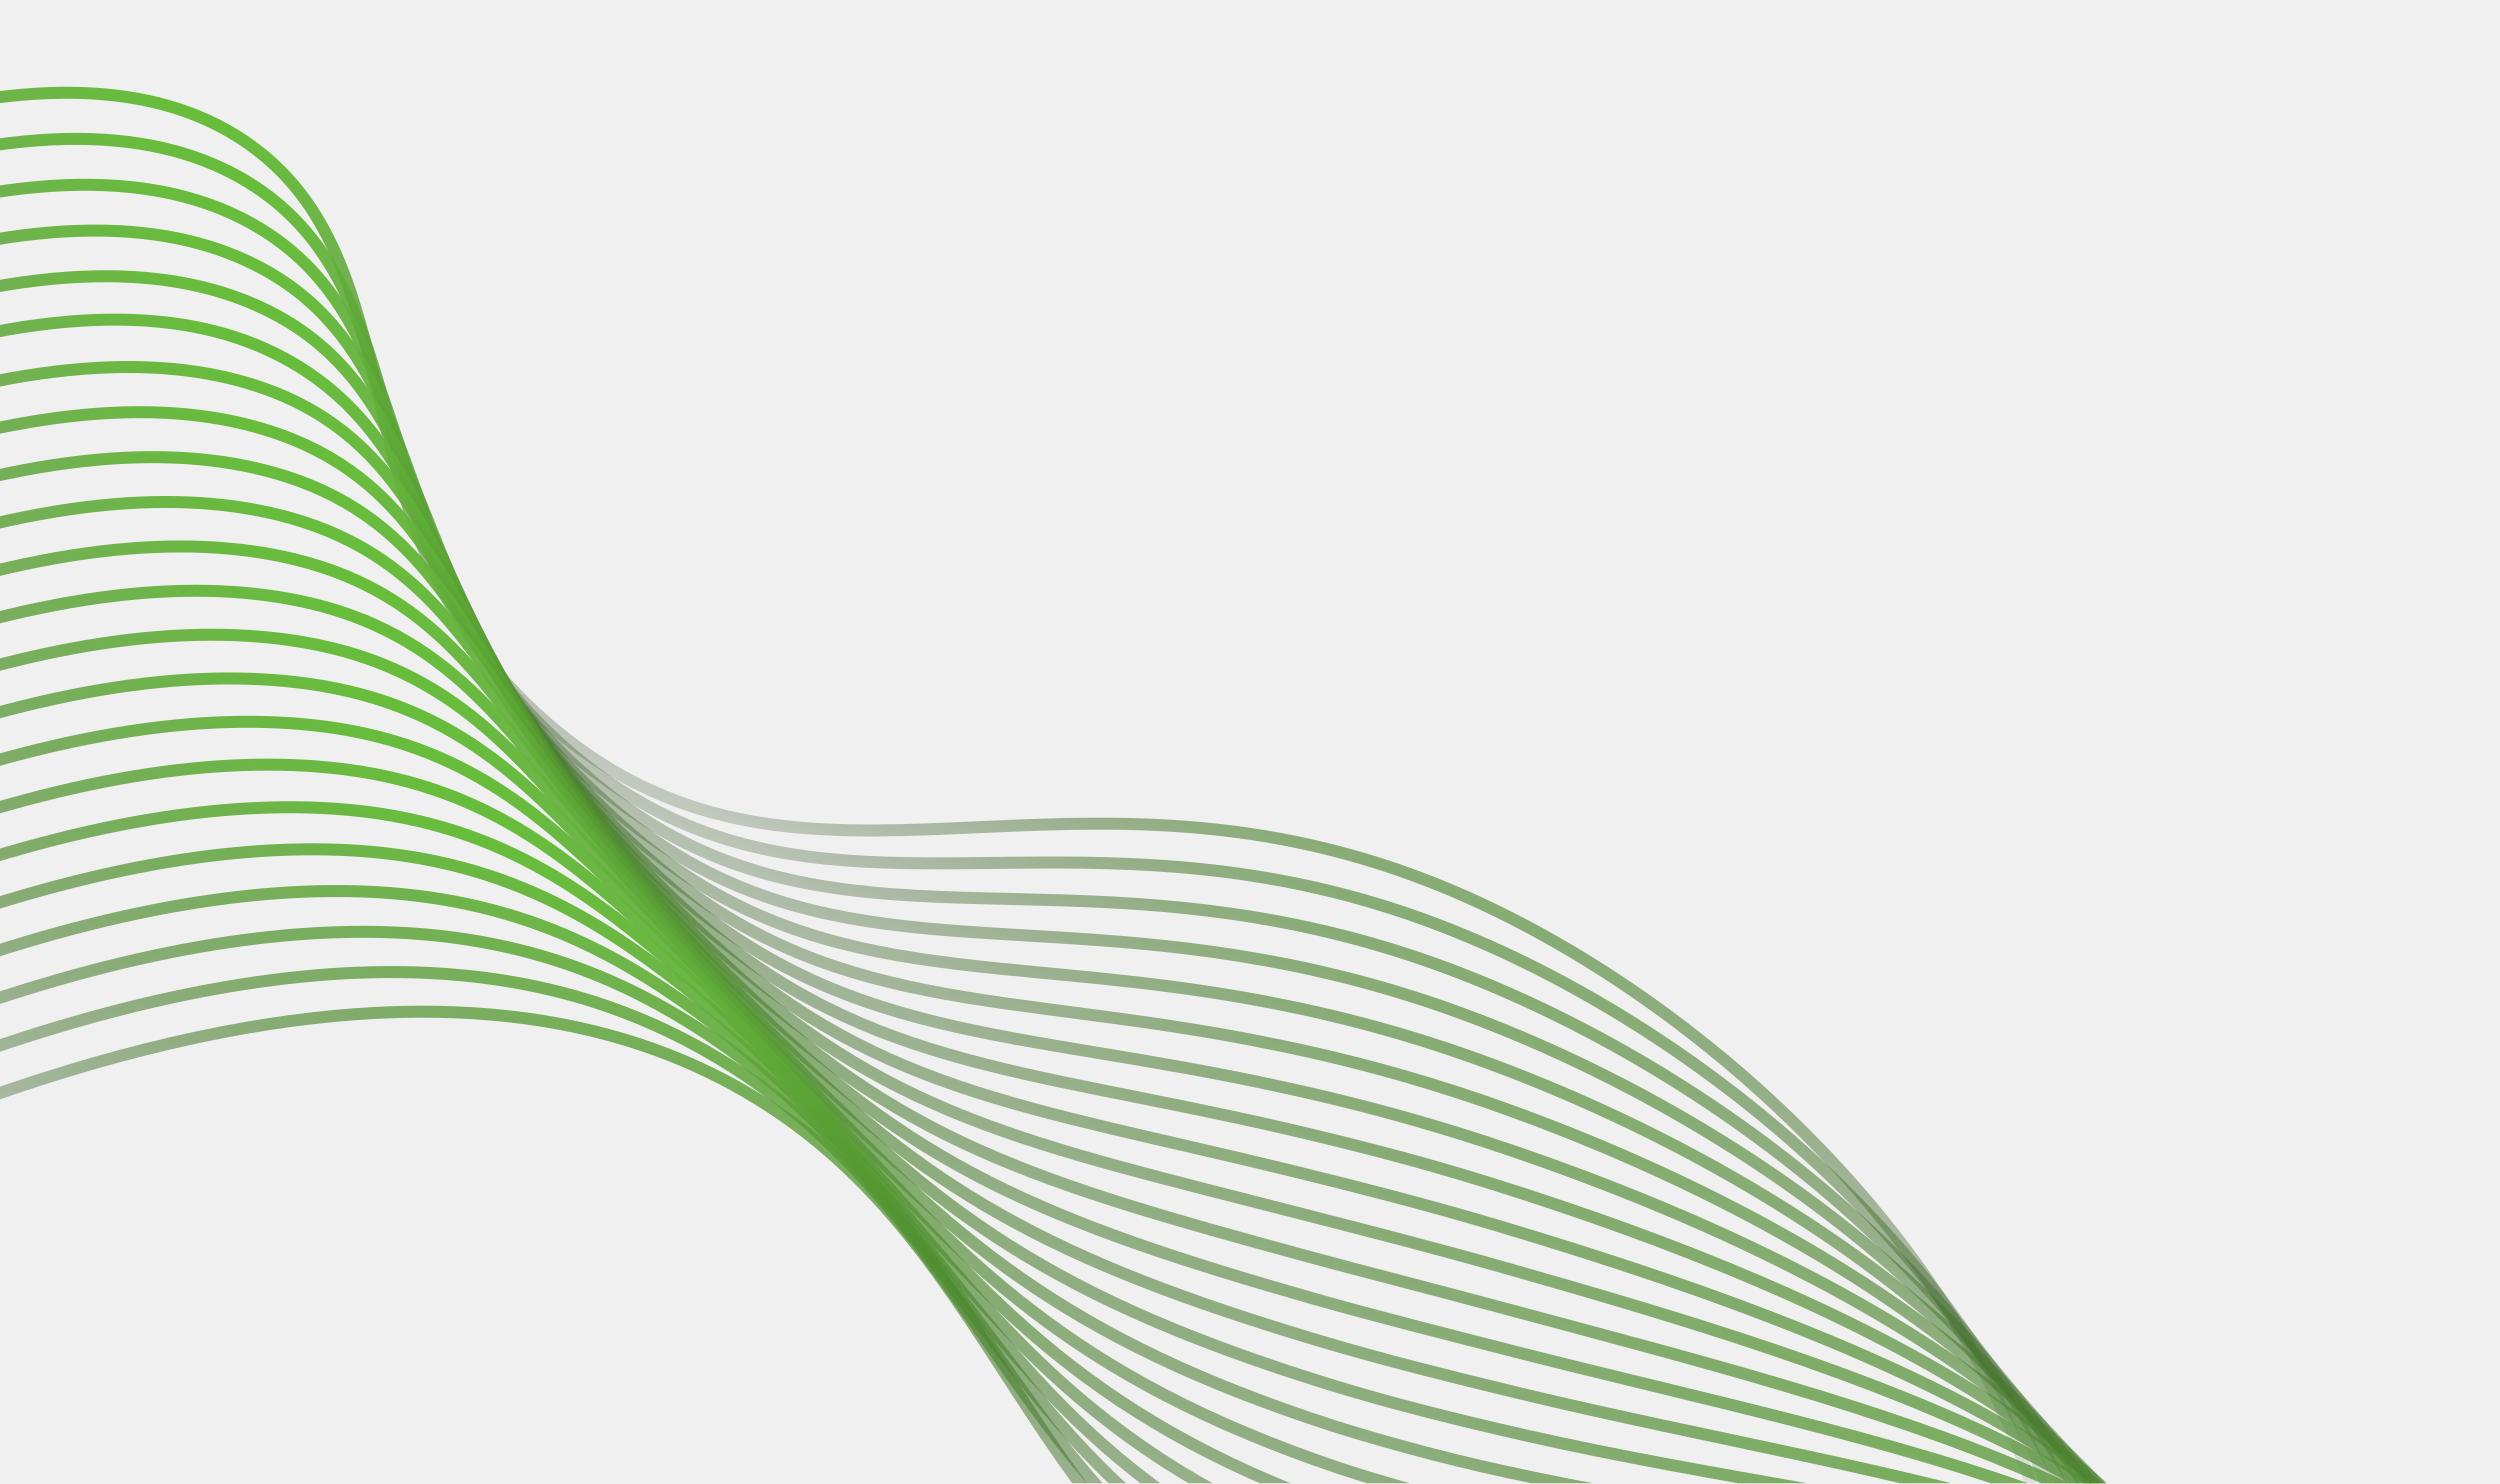
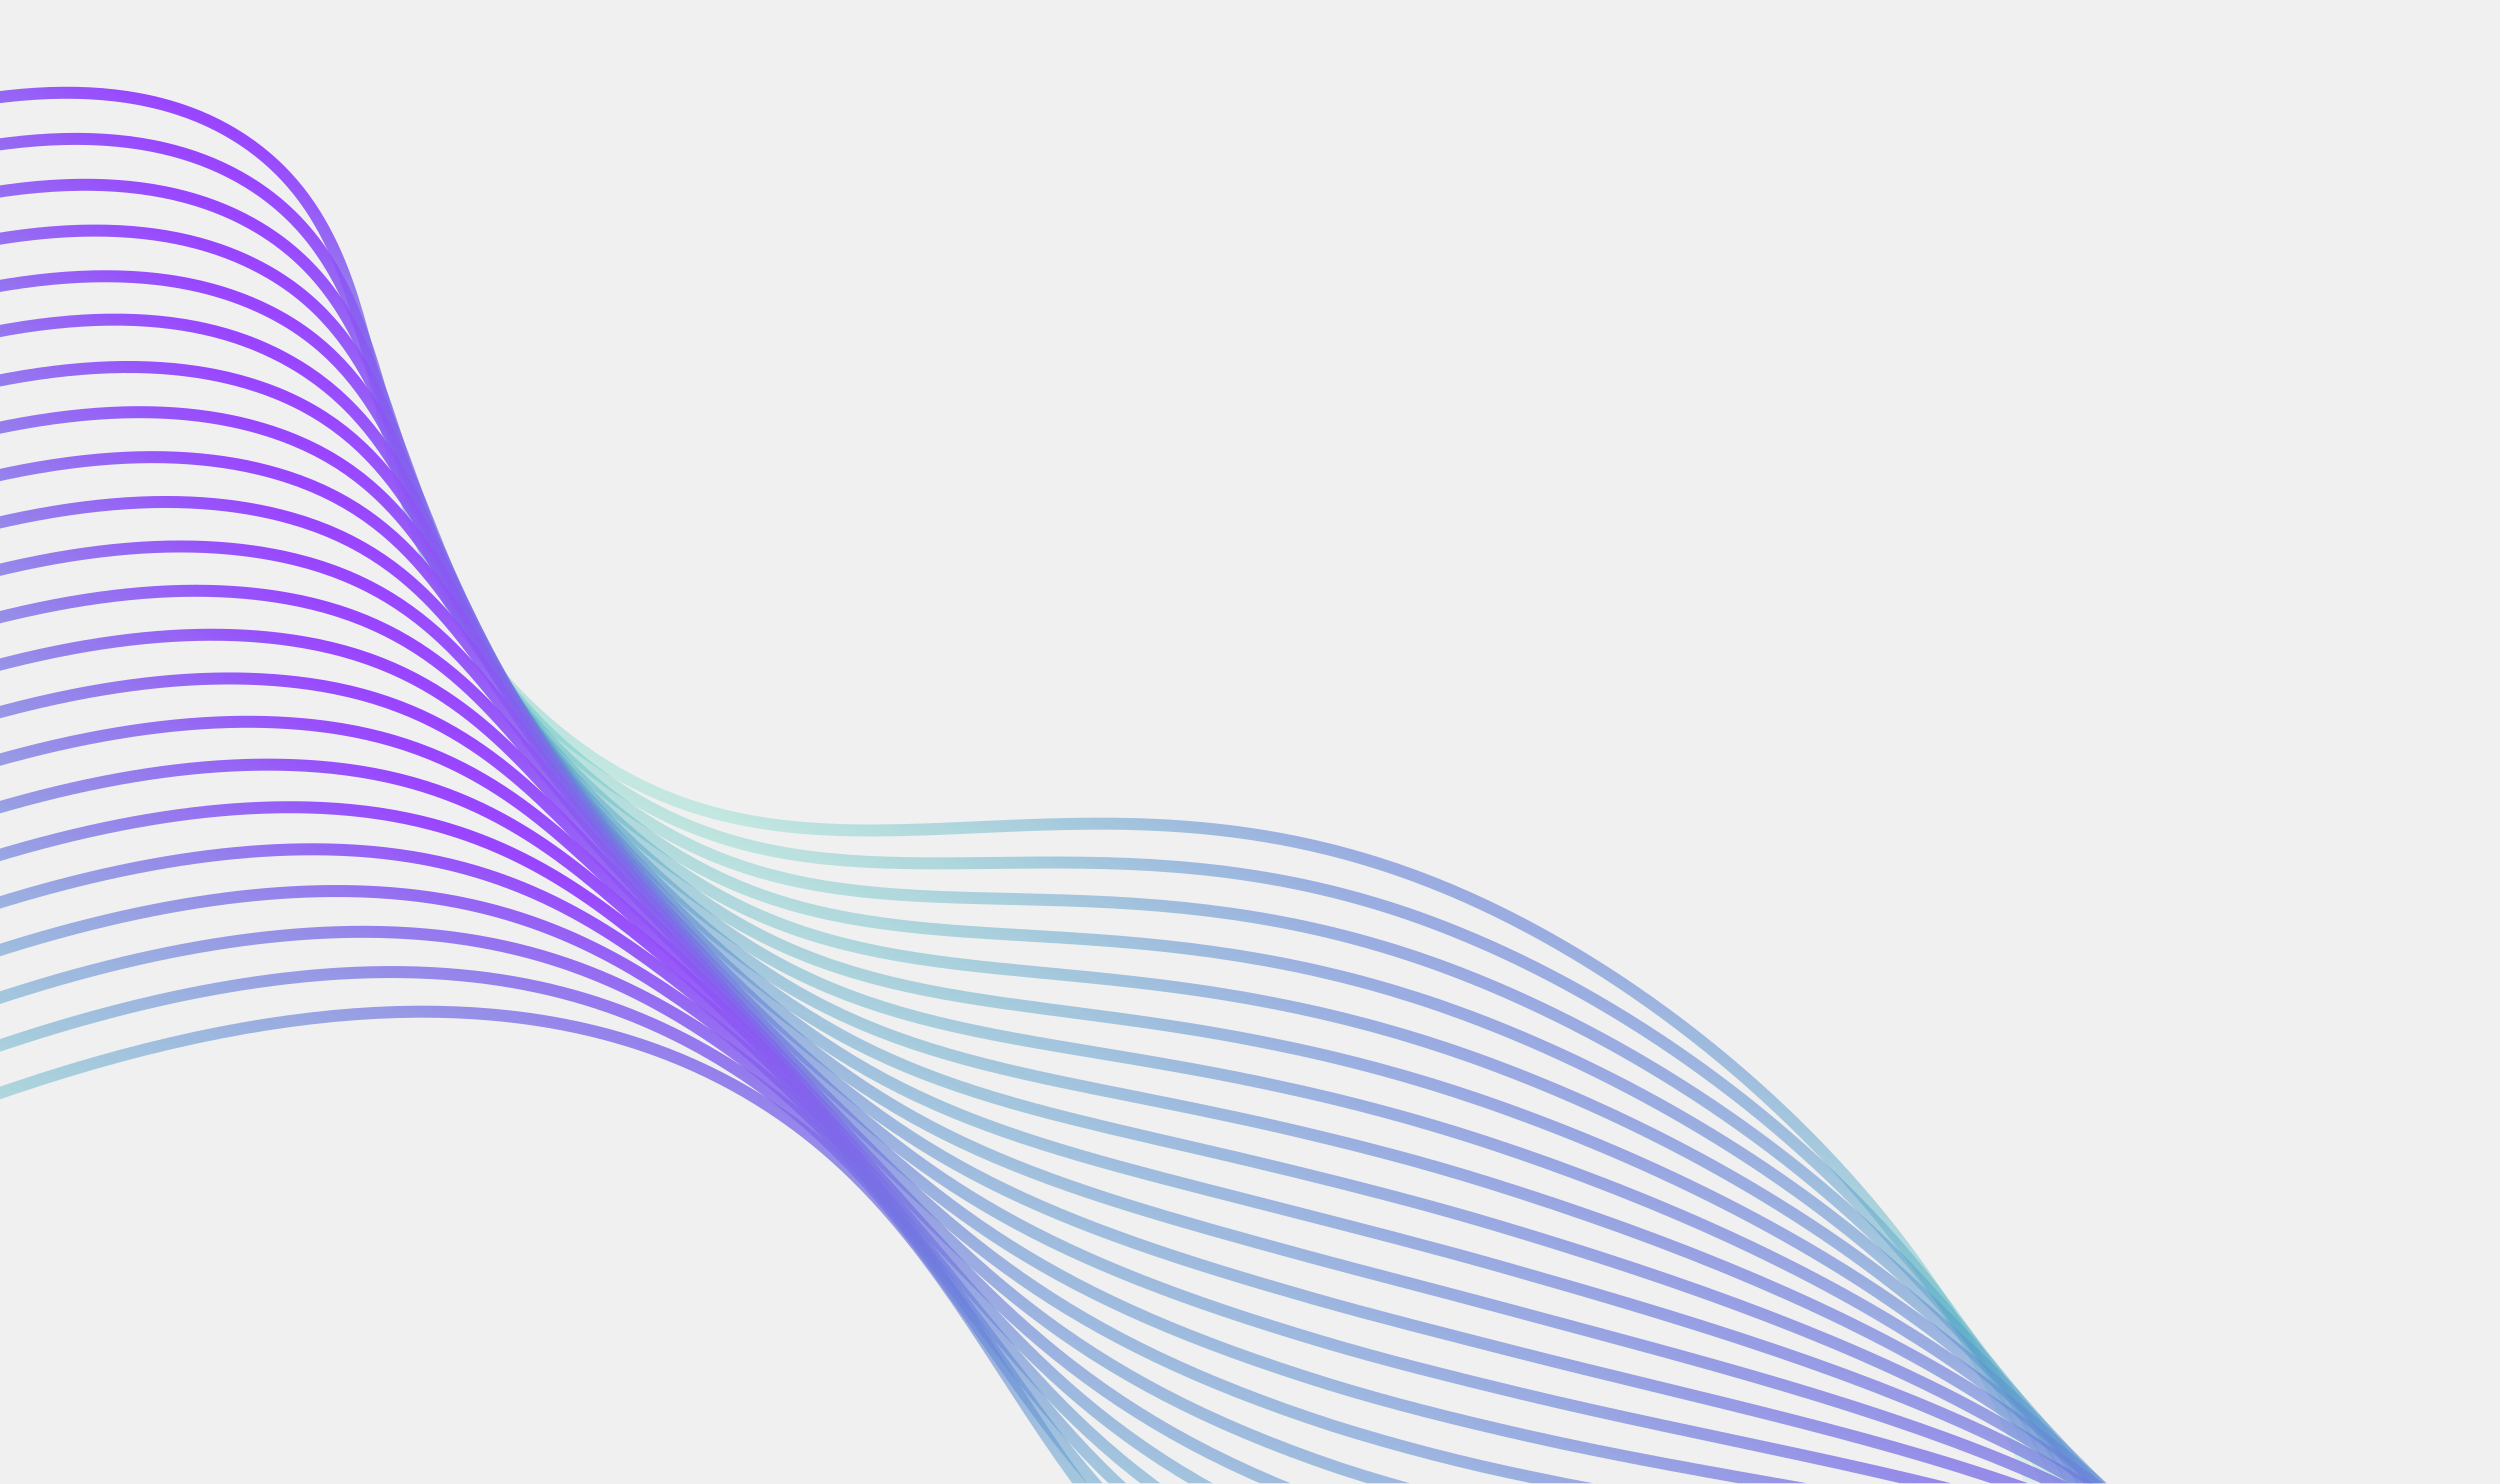
<svg xmlns="http://www.w3.org/2000/svg" width="1040" height="617" viewBox="0 0 1040 617" fill="none">
  <g clip-path="url(#clip0_1138_2248)">
    <path d="M848.839 726.299C886.917 589.132 740.644 427.951 603.224 370.172C444.854 303.605 336.495 390.455 231.509 304.069C135.686 225.274 177.003 112.62 104.1 60.343C37.1 12.302 -108.741 27.869 -444.433 272.823" stroke="url(#paint0_linear_1138_2248)" stroke-width="5" stroke-miterlimit="10" />
    <path d="M-441.577 291.385C-110.293 50.165 36.73 32.062 106.059 77.613C157.409 111.45 155.629 174.1 180.971 234.695C193.336 265.591 213.18 292.931 238.72 314.26C322.349 384.198 406.694 346.539 520.842 364.279C549.971 368.722 578.477 376.573 605.772 387.673C744.653 443.62 893.648 592.986 860.427 726.667" stroke="url(#paint1_linear_1138_2248)" stroke-width="5" stroke-miterlimit="10" />
    <path d="M-438.68 309.914C-111.813 72.449 36.315 51.803 107.807 94.82C160.357 126.445 160.954 187.105 187.307 245.62C200.527 275.97 220.502 302.899 245.709 324.354C327.751 394.16 409.377 362.693 523.339 381.837C552.324 386.647 580.732 394.446 608.11 405.109C748.288 459.657 900.179 596.754 871.815 726.949" stroke="url(#paint2_linear_1138_2248)" stroke-width="5" stroke-miterlimit="10" />
    <path d="M-435.786 328.387C-113.411 94.726 35.881 71.588 109.654 112.042C163.43 141.521 166.334 200.107 193.754 256.592C207.787 286.363 227.869 312.882 252.72 334.457C333.265 404.17 411.981 378.786 525.858 399.405C554.736 404.529 583.088 412.264 610.566 422.517C752.126 475.411 906.805 600.483 883.299 727.193" stroke="url(#paint3_linear_1138_2248)" stroke-width="5" stroke-miterlimit="10" />
    <path d="M-432.94 346.972C-114.953 117 35.393 91.376 111.514 129.296C166.438 156.622 171.761 213.183 200.256 267.562C215.114 296.771 235.344 322.916 259.887 344.628C338.934 414.247 414.798 394.997 528.644 417.089C557.335 422.565 585.561 430.242 613.072 440.052C756.037 491.302 913.495 604.372 894.867 727.606" stroke="url(#paint4_linear_1138_2248)" stroke-width="5" stroke-miterlimit="10" />
    <path d="M-430.164 365.474C-116.519 139.265 35.911 109.029 113.383 146.529C168.709 173.234 177.255 226.102 206.702 278.535C222.388 307.143 242.766 332.914 266.986 354.771C344.536 424.296 417.502 411.161 531.153 434.679C559.702 440.457 587.849 448.069 615.419 457.466C759.827 506.982 920.034 608.117 906.254 727.888" stroke="url(#paint5_linear_1138_2248)" stroke-width="5" stroke-miterlimit="10" />
    <path d="M-427.187 384.063C-118.071 161.561 34.348 131.109 115.279 163.64C172.316 186.897 182.736 239.175 213.163 289.539C229.653 317.529 250.178 342.934 274.077 364.936C350.13 434.366 420.275 427.353 533.752 452.308C562.15 458.416 590.215 465.977 617.837 474.963C763.649 522.835 926.674 611.878 917.722 728.23" stroke="url(#paint6_linear_1138_2248)" stroke-width="5" stroke-miterlimit="10" />
    <path d="M-424.322 402.603C-119.681 183.807 33.856 150.843 117.09 181.006C175.269 202.001 188.349 252.066 219.642 300.499C236.924 327.845 257.611 352.883 281.206 375.011C355.729 444.36 423.035 443.513 536.389 469.847C562.753 476.003 590.689 483.055 620.302 492.348C767.571 538.519 933.283 615.707 929.208 728.529" stroke="url(#paint7_linear_1138_2248)" stroke-width="5" stroke-miterlimit="10" />
    <path d="M-421.456 421.143C-121.188 206.122 33.259 170.821 118.957 198.183C178.214 217.127 193.976 264.989 226.176 311.456C244.256 338.149 265.108 362.855 288.384 385.16C361.41 454.415 425.859 459.648 539.065 487.482C565.424 493.954 593.274 501.022 622.829 509.839C771.343 554.243 939.904 619.512 940.695 728.826" stroke="url(#paint8_linear_1138_2248)" stroke-width="5" stroke-miterlimit="10" />
    <path d="M-418.559 439.671C-122.731 228.397 32.68 190.756 120.797 215.482C181.1 232.388 199.693 278.006 232.569 322.432C251.416 348.449 272.426 372.827 295.375 395.308C366.926 464.479 428.523 475.846 541.626 505.015C567.868 511.755 595.74 518.832 625.228 527.195C775.37 569.867 946.581 623.184 952.22 729.035" stroke="url(#paint9_linear_1138_2248)" stroke-width="5" stroke-miterlimit="10" />
    <path d="M-415.694 458.212C-124.296 250.662 32.082 210.736 122.6 232.686C183.938 247.575 205.294 290.865 238.985 333.418C258.61 358.723 279.8 382.775 302.431 405.432C372.462 474.499 431.216 491.978 544.141 522.714C570.359 529.815 598.174 536.841 627.562 544.762C779.176 585.634 953.086 627.073 963.626 729.458" stroke="url(#paint10_linear_1138_2248)" stroke-width="5" stroke-miterlimit="10" />
    <path d="M-412.829 476.752C-125.849 272.958 31.528 230.734 124.513 249.937C186.9 262.841 211.06 303.77 245.476 344.409C265.264 367.761 285.607 391.486 309.575 415.593C378.118 484.544 434.01 508.179 546.793 540.34C572.952 547.76 600.732 554.743 630.087 562.253C783.173 601.324 959.804 630.895 975.169 729.807" stroke="url(#paint11_linear_1138_2248)" stroke-width="5" stroke-miterlimit="10" />
    <path d="M-409.963 495.293C-127.43 295.322 30.8 250.71 126.351 267.182C189.797 278.079 216.847 316.631 251.947 355.392C272.658 378.269 293.222 401.666 316.676 425.736C383.693 494.66 436.748 524.33 549.403 557.947C575.493 565.708 603.26 572.66 632.48 579.686C787.036 616.903 966.39 634.659 986.602 730.108" stroke="url(#paint12_linear_1138_2248)" stroke-width="5" stroke-miterlimit="10" />
    <path d="M-407.143 513.814C-128.967 317.519 30.306 270.814 128.188 284.427C192.663 293.384 222.642 329.468 258.406 366.397C280.081 388.764 300.835 411.846 323.676 435.861C389.247 504.635 439.376 540.487 551.991 575.598C578.054 583.665 605.764 590.566 634.897 597.183C790.964 632.51 973.018 638.443 998.078 730.428" stroke="url(#paint13_linear_1138_2248)" stroke-width="5" stroke-miterlimit="10" />
    <path d="M-404.2 532.362C-130.509 339.794 29.638 290.896 130.058 301.66C195.594 308.664 228.489 342.25 264.864 377.348C287.512 399.184 308.482 422.014 330.876 446.021C394.905 514.681 442.236 556.664 554.61 593.182C581.822 601.715 609.453 608.849 637.395 614.556C794.88 648.086 979.696 642.301 1009.57 730.727" stroke="url(#paint14_linear_1138_2248)" stroke-width="5" stroke-miterlimit="10" />
    <path d="M-401.335 550.903C-132.062 362.091 29.177 310.988 131.838 318.853C198.425 323.927 234.278 354.979 271.355 388.34C294.987 409.622 316.128 432.182 337.976 456.163C400.53 524.739 444.985 572.847 557.173 610.77C584.216 619.63 611.801 626.741 639.758 632.056C798.854 663.527 986.258 646.055 1021.1 730.968" stroke="url(#paint15_linear_1138_2248)" stroke-width="5" stroke-miterlimit="10" />
    <path d="M-398.471 569.443C-133.627 384.355 28.647 331.236 133.774 336.114C201.349 339.283 240.221 367.722 277.812 399.29C302.437 419.996 323.719 442.352 345.053 466.296C406.088 534.768 447.723 588.997 559.826 628.395C586.71 637.554 614.263 644.619 642.239 649.528C802.737 679.115 992.877 649.861 1032.54 731.377" stroke="url(#paint16_linear_1138_2248)" stroke-width="5" stroke-miterlimit="10" />
    <path d="M-395.582 587.993C-135.218 406.741 27.969 351.339 135.612 353.359C204.305 354.627 246.117 380.391 284.26 410.263C309.987 430.386 331.344 452.51 352.154 476.438C411.71 544.772 450.451 605.17 562.425 646.024C589.155 655.466 616.679 662.487 644.666 667.002C806.661 694.613 999.507 653.644 1044.02 731.697" stroke="url(#paint17_linear_1138_2248)" stroke-width="5" stroke-miterlimit="10" />
    <path d="M-392.717 606.533C-136.833 428.877 27.405 371.545 137.442 370.68C207.19 370.073 251.961 393.117 290.671 421.379C317.315 440.92 338.944 462.843 359.196 486.714C417.235 554.999 453.143 621.486 564.994 663.72C591.568 673.445 619.068 680.422 647.064 684.543C810.563 710.157 1006.18 657.633 1055.45 732.107" stroke="url(#paint18_linear_1138_2248)" stroke-width="5" stroke-miterlimit="10" />
    <path d="M-389.852 625.075C-138.297 451.213 26.863 391.762 139.318 387.837C210.174 385.35 257.901 405.621 297.199 432.228C324.913 451.014 346.593 472.88 366.334 496.768C422.854 564.949 455.918 637.548 567.621 681.282C594.034 691.301 621.515 698.237 649.519 701.952C814.531 725.49 1012.75 661.235 1066.97 732.339" stroke="url(#paint19_linear_1138_2248)" stroke-width="5" stroke-miterlimit="10" />
    <path d="M-386.955 643.603C-139.84 473.488 26.272 412.09 141.098 405.03C213.021 400.7 263.702 418.143 303.557 443.163C332.332 461.216 354.128 483 373.352 506.796C428.387 574.914 458.598 653.648 570.16 698.805C596.425 709.098 623.896 715.995 651.908 719.331C818.398 740.567 1019.29 665.002 1078.41 732.618" stroke="url(#paint20_linear_1138_2248)" stroke-width="5" stroke-miterlimit="10" />
    <path d="M-384.113 662.133C9.745 392.093 204.755 392.994 310.115 454.183C425.132 520.976 422.471 653.539 572.847 716.472C749.26 790.274 1015.16 657.956 1089.93 732.957" stroke="url(#paint21_linear_1138_2248)" stroke-width="5" stroke-miterlimit="10" />
  </g>
  <defs>
    <linearGradient id="paint0_linear_1138_2248" x1="348.158" y1="163.871" x2="182.336" y2="545.303" gradientUnits="userSpaceOnUse">
-       <stop stop-color="#67BD3B" />
-       <stop offset="0.573" stop-color="#192314" stop-opacity="0" />
+       <stop stop-color="#9945FF" />
+       <stop offset="0.573" stop-color="#14F195" stop-opacity="0" />
    </linearGradient>
    <linearGradient id="paint1_linear_1138_2248" x1="351.384" y1="182.528" x2="185.537" y2="564.015" gradientUnits="userSpaceOnUse">
-       <stop stop-color="#67BD3B" />
-       <stop offset="0.573" stop-color="#192314" stop-opacity="0" />
+       <stop stop-color="#9945FF" />
+       <stop offset="0.573" stop-color="#14F195" stop-opacity="0" />
    </linearGradient>
    <linearGradient id="paint2_linear_1138_2248" x1="354.568" y1="201.036" x2="188.668" y2="582.645" gradientUnits="userSpaceOnUse">
-       <stop stop-color="#67BD3B" />
-       <stop offset="0.573" stop-color="#192314" stop-opacity="0" />
+       <stop stop-color="#9945FF" />
+       <stop offset="0.573" stop-color="#14F195" stop-opacity="0" />
    </linearGradient>
    <linearGradient id="paint3_linear_1138_2248" x1="357.839" y1="219.406" x2="191.842" y2="601.24" gradientUnits="userSpaceOnUse">
-       <stop stop-color="#67BD3B" />
-       <stop offset="0.573" stop-color="#192314" stop-opacity="0" />
+       <stop stop-color="#9945FF" />
+       <stop offset="0.573" stop-color="#14F195" stop-opacity="0" />
    </linearGradient>
    <linearGradient id="paint4_linear_1138_2248" x1="361.232" y1="237.678" x2="195.033" y2="619.975" gradientUnits="userSpaceOnUse">
-       <stop stop-color="#67BD3B" />
-       <stop offset="0.573" stop-color="#192314" stop-opacity="0" />
+       <stop stop-color="#9945FF" />
+       <stop offset="0.573" stop-color="#14F195" stop-opacity="0" />
    </linearGradient>
    <linearGradient id="paint5_linear_1138_2248" x1="364.591" y1="255.631" x2="198.098" y2="638.603" gradientUnits="userSpaceOnUse">
-       <stop stop-color="#67BD3B" />
-       <stop offset="0.573" stop-color="#192314" stop-opacity="0" />
+       <stop stop-color="#9945FF" />
+       <stop offset="0.573" stop-color="#14F195" stop-opacity="0" />
    </linearGradient>
    <linearGradient id="paint6_linear_1138_2248" x1="368.145" y1="273.534" x2="201.31" y2="657.294" gradientUnits="userSpaceOnUse">
-       <stop stop-color="#67BD3B" />
-       <stop offset="0.573" stop-color="#192314" stop-opacity="0" />
+       <stop stop-color="#9945FF" />
+       <stop offset="0.573" stop-color="#14F195" stop-opacity="0" />
    </linearGradient>
    <linearGradient id="paint7_linear_1138_2248" x1="371.654" y1="291.385" x2="204.465" y2="675.961" gradientUnits="userSpaceOnUse">
-       <stop stop-color="#67BD3B" />
-       <stop offset="0.573" stop-color="#192314" stop-opacity="0" />
+       <stop stop-color="#9945FF" />
+       <stop offset="0.573" stop-color="#14F195" stop-opacity="0" />
    </linearGradient>
    <linearGradient id="paint8_linear_1138_2248" x1="375.318" y1="308.882" x2="207.621" y2="694.627" gradientUnits="userSpaceOnUse">
-       <stop stop-color="#67BD3B" />
-       <stop offset="0.573" stop-color="#192314" stop-opacity="0" />
+       <stop stop-color="#9945FF" />
+       <stop offset="0.573" stop-color="#14F195" stop-opacity="0" />
    </linearGradient>
    <linearGradient id="paint9_linear_1138_2248" x1="379.03" y1="326.3" x2="210.797" y2="713.276" gradientUnits="userSpaceOnUse">
-       <stop stop-color="#67BD3B" />
-       <stop offset="0.573" stop-color="#192314" stop-opacity="0" />
+       <stop stop-color="#9945FF" />
+       <stop offset="0.573" stop-color="#14F195" stop-opacity="0" />
    </linearGradient>
    <linearGradient id="paint10_linear_1138_2248" x1="382.842" y1="343.426" x2="213.941" y2="731.938" gradientUnits="userSpaceOnUse">
-       <stop stop-color="#67BD3B" />
-       <stop offset="0.573" stop-color="#192314" stop-opacity="0" />
+       <stop stop-color="#9945FF" />
+       <stop offset="0.573" stop-color="#14F195" stop-opacity="0" />
    </linearGradient>
    <linearGradient id="paint11_linear_1138_2248" x1="386.8" y1="360.335" x2="217.129" y2="750.619" gradientUnits="userSpaceOnUse">
-       <stop stop-color="#67BD3B" />
-       <stop offset="0.573" stop-color="#192314" stop-opacity="0" />
+       <stop stop-color="#9945FF" />
+       <stop offset="0.573" stop-color="#14F195" stop-opacity="0" />
    </linearGradient>
    <linearGradient id="paint12_linear_1138_2248" x1="390.819" y1="376.958" x2="220.263" y2="769.276" gradientUnits="userSpaceOnUse">
-       <stop stop-color="#67BD3B" />
-       <stop offset="0.573" stop-color="#192314" stop-opacity="0" />
+       <stop stop-color="#9945FF" />
+       <stop offset="0.573" stop-color="#14F195" stop-opacity="0" />
    </linearGradient>
    <linearGradient id="paint13_linear_1138_2248" x1="394.958" y1="393.298" x2="223.395" y2="787.933" gradientUnits="userSpaceOnUse">
-       <stop stop-color="#67BD3B" />
-       <stop offset="0.573" stop-color="#192314" stop-opacity="0" />
+       <stop stop-color="#9945FF" />
+       <stop offset="0.573" stop-color="#14F195" stop-opacity="0" />
    </linearGradient>
    <linearGradient id="paint14_linear_1138_2248" x1="399.323" y1="409.276" x2="226.595" y2="806.592" gradientUnits="userSpaceOnUse">
-       <stop stop-color="#67BD3B" />
-       <stop offset="0.573" stop-color="#192314" stop-opacity="0" />
+       <stop stop-color="#9945FF" />
+       <stop offset="0.573" stop-color="#14F195" stop-opacity="0" />
    </linearGradient>
    <linearGradient id="paint15_linear_1138_2248" x1="403.834" y1="424.854" x2="229.761" y2="825.264" gradientUnits="userSpaceOnUse">
-       <stop stop-color="#67BD3B" />
-       <stop offset="0.573" stop-color="#192314" stop-opacity="0" />
+       <stop stop-color="#9945FF" />
+       <stop offset="0.573" stop-color="#14F195" stop-opacity="0" />
    </linearGradient>
    <linearGradient id="paint16_linear_1138_2248" x1="408.527" y1="439.982" x2="232.916" y2="843.93" gradientUnits="userSpaceOnUse">
-       <stop stop-color="#67BD3B" />
-       <stop offset="0.573" stop-color="#192314" stop-opacity="0" />
+       <stop stop-color="#9945FF" />
+       <stop offset="0.573" stop-color="#14F195" stop-opacity="0" />
    </linearGradient>
    <linearGradient id="paint17_linear_1138_2248" x1="418.009" y1="444.129" x2="236.083" y2="862.601" gradientUnits="userSpaceOnUse">
-       <stop stop-color="#67BD3B" />
-       <stop offset="0.573" stop-color="#192314" stop-opacity="0" />
+       <stop stop-color="#9945FF" />
+       <stop offset="0.573" stop-color="#14F195" stop-opacity="0" />
    </linearGradient>
    <linearGradient id="paint18_linear_1138_2248" x1="427.901" y1="447.3" x2="239.239" y2="881.268" gradientUnits="userSpaceOnUse">
-       <stop stop-color="#67BD3B" />
-       <stop offset="0.573" stop-color="#192314" stop-opacity="0" />
+       <stop stop-color="#9945FF" />
+       <stop offset="0.573" stop-color="#14F195" stop-opacity="0" />
    </linearGradient>
    <linearGradient id="paint19_linear_1138_2248" x1="438.095" y1="449.777" x2="242.395" y2="899.936" gradientUnits="userSpaceOnUse">
-       <stop stop-color="#67BD3B" />
-       <stop offset="0.573" stop-color="#192314" stop-opacity="0" />
+       <stop stop-color="#9945FF" />
+       <stop offset="0.573" stop-color="#14F195" stop-opacity="0" />
    </linearGradient>
    <linearGradient id="paint20_linear_1138_2248" x1="448.422" y1="451.919" x2="245.549" y2="918.576" gradientUnits="userSpaceOnUse">
-       <stop stop-color="#67BD3B" />
-       <stop offset="0.573" stop-color="#192314" stop-opacity="0" />
+       <stop stop-color="#9945FF" />
+       <stop offset="0.573" stop-color="#14F195" stop-opacity="0" />
    </linearGradient>
    <linearGradient id="paint21_linear_1138_2248" x1="458.916" y1="453.734" x2="248.715" y2="937.247" gradientUnits="userSpaceOnUse">
-       <stop stop-color="#67BD3B" />
-       <stop offset="0.573" stop-color="#192314" stop-opacity="0" />
+       <stop stop-color="#9945FF" />
+       <stop offset="0.573" stop-color="#14F195" stop-opacity="0" />
    </linearGradient>
    <clipPath id="clip0_1138_2248">
      <rect width="1476" height="617" fill="white" transform="translate(-436)" />
    </clipPath>
  </defs>
</svg>
